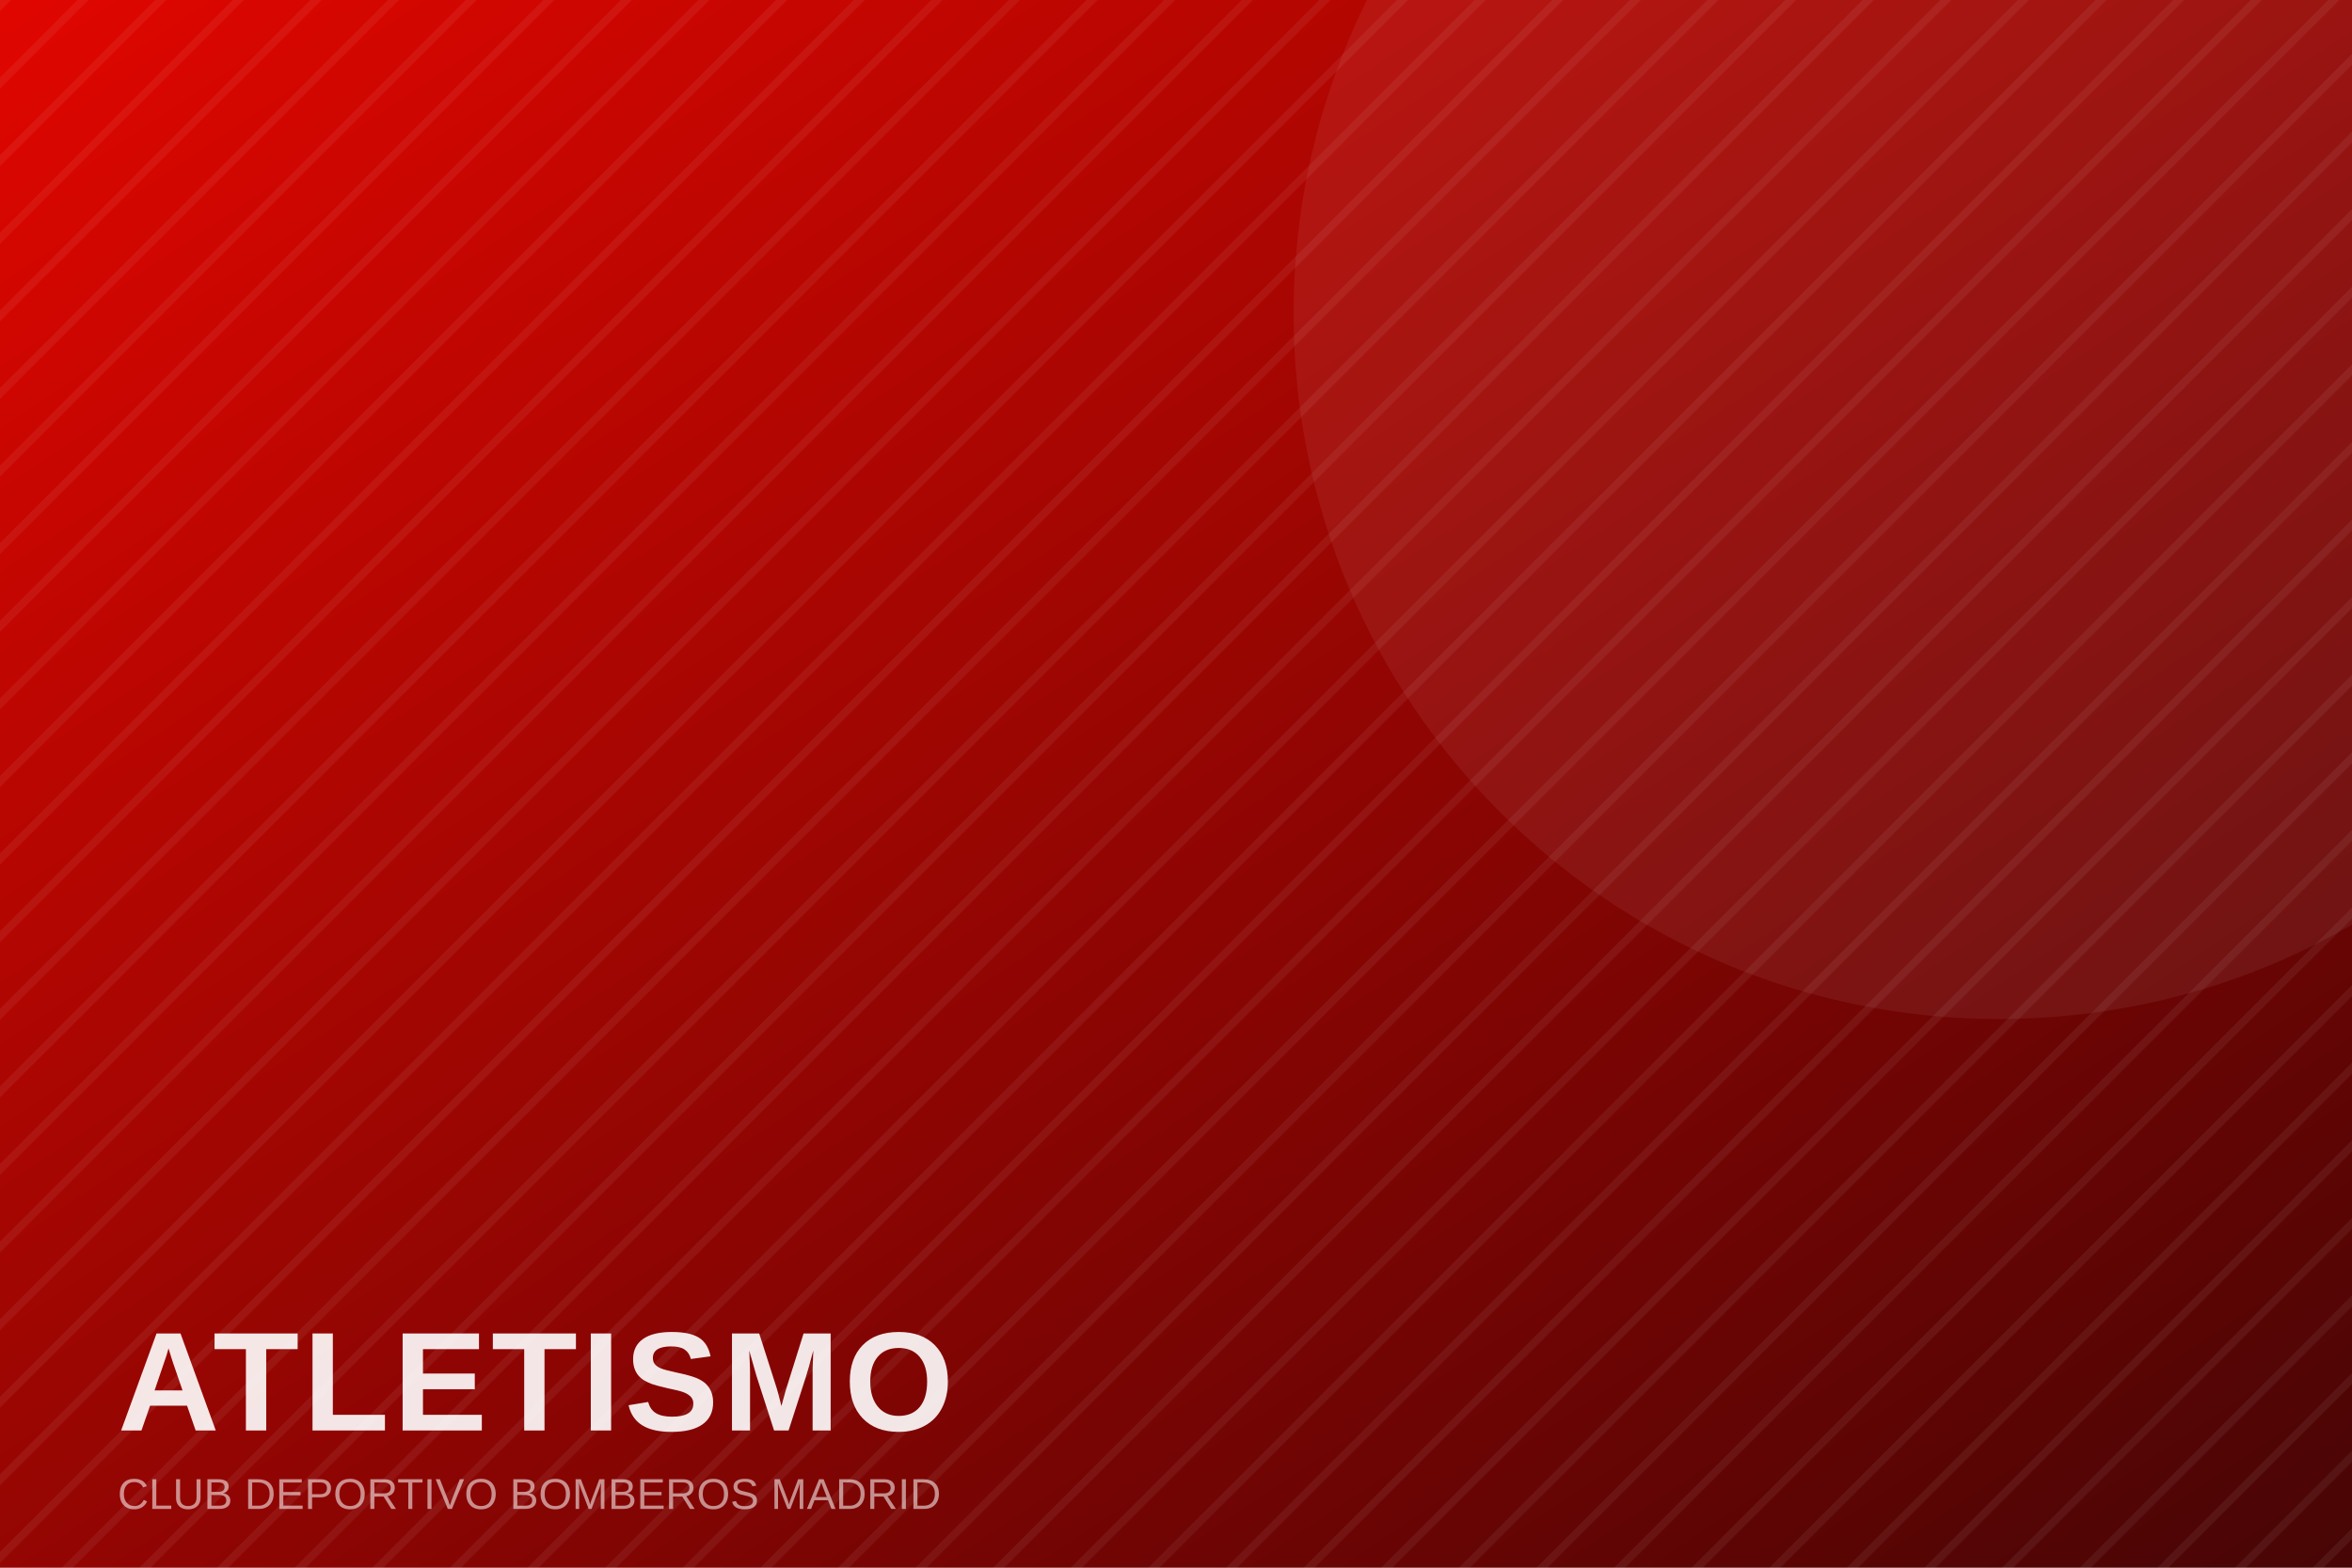
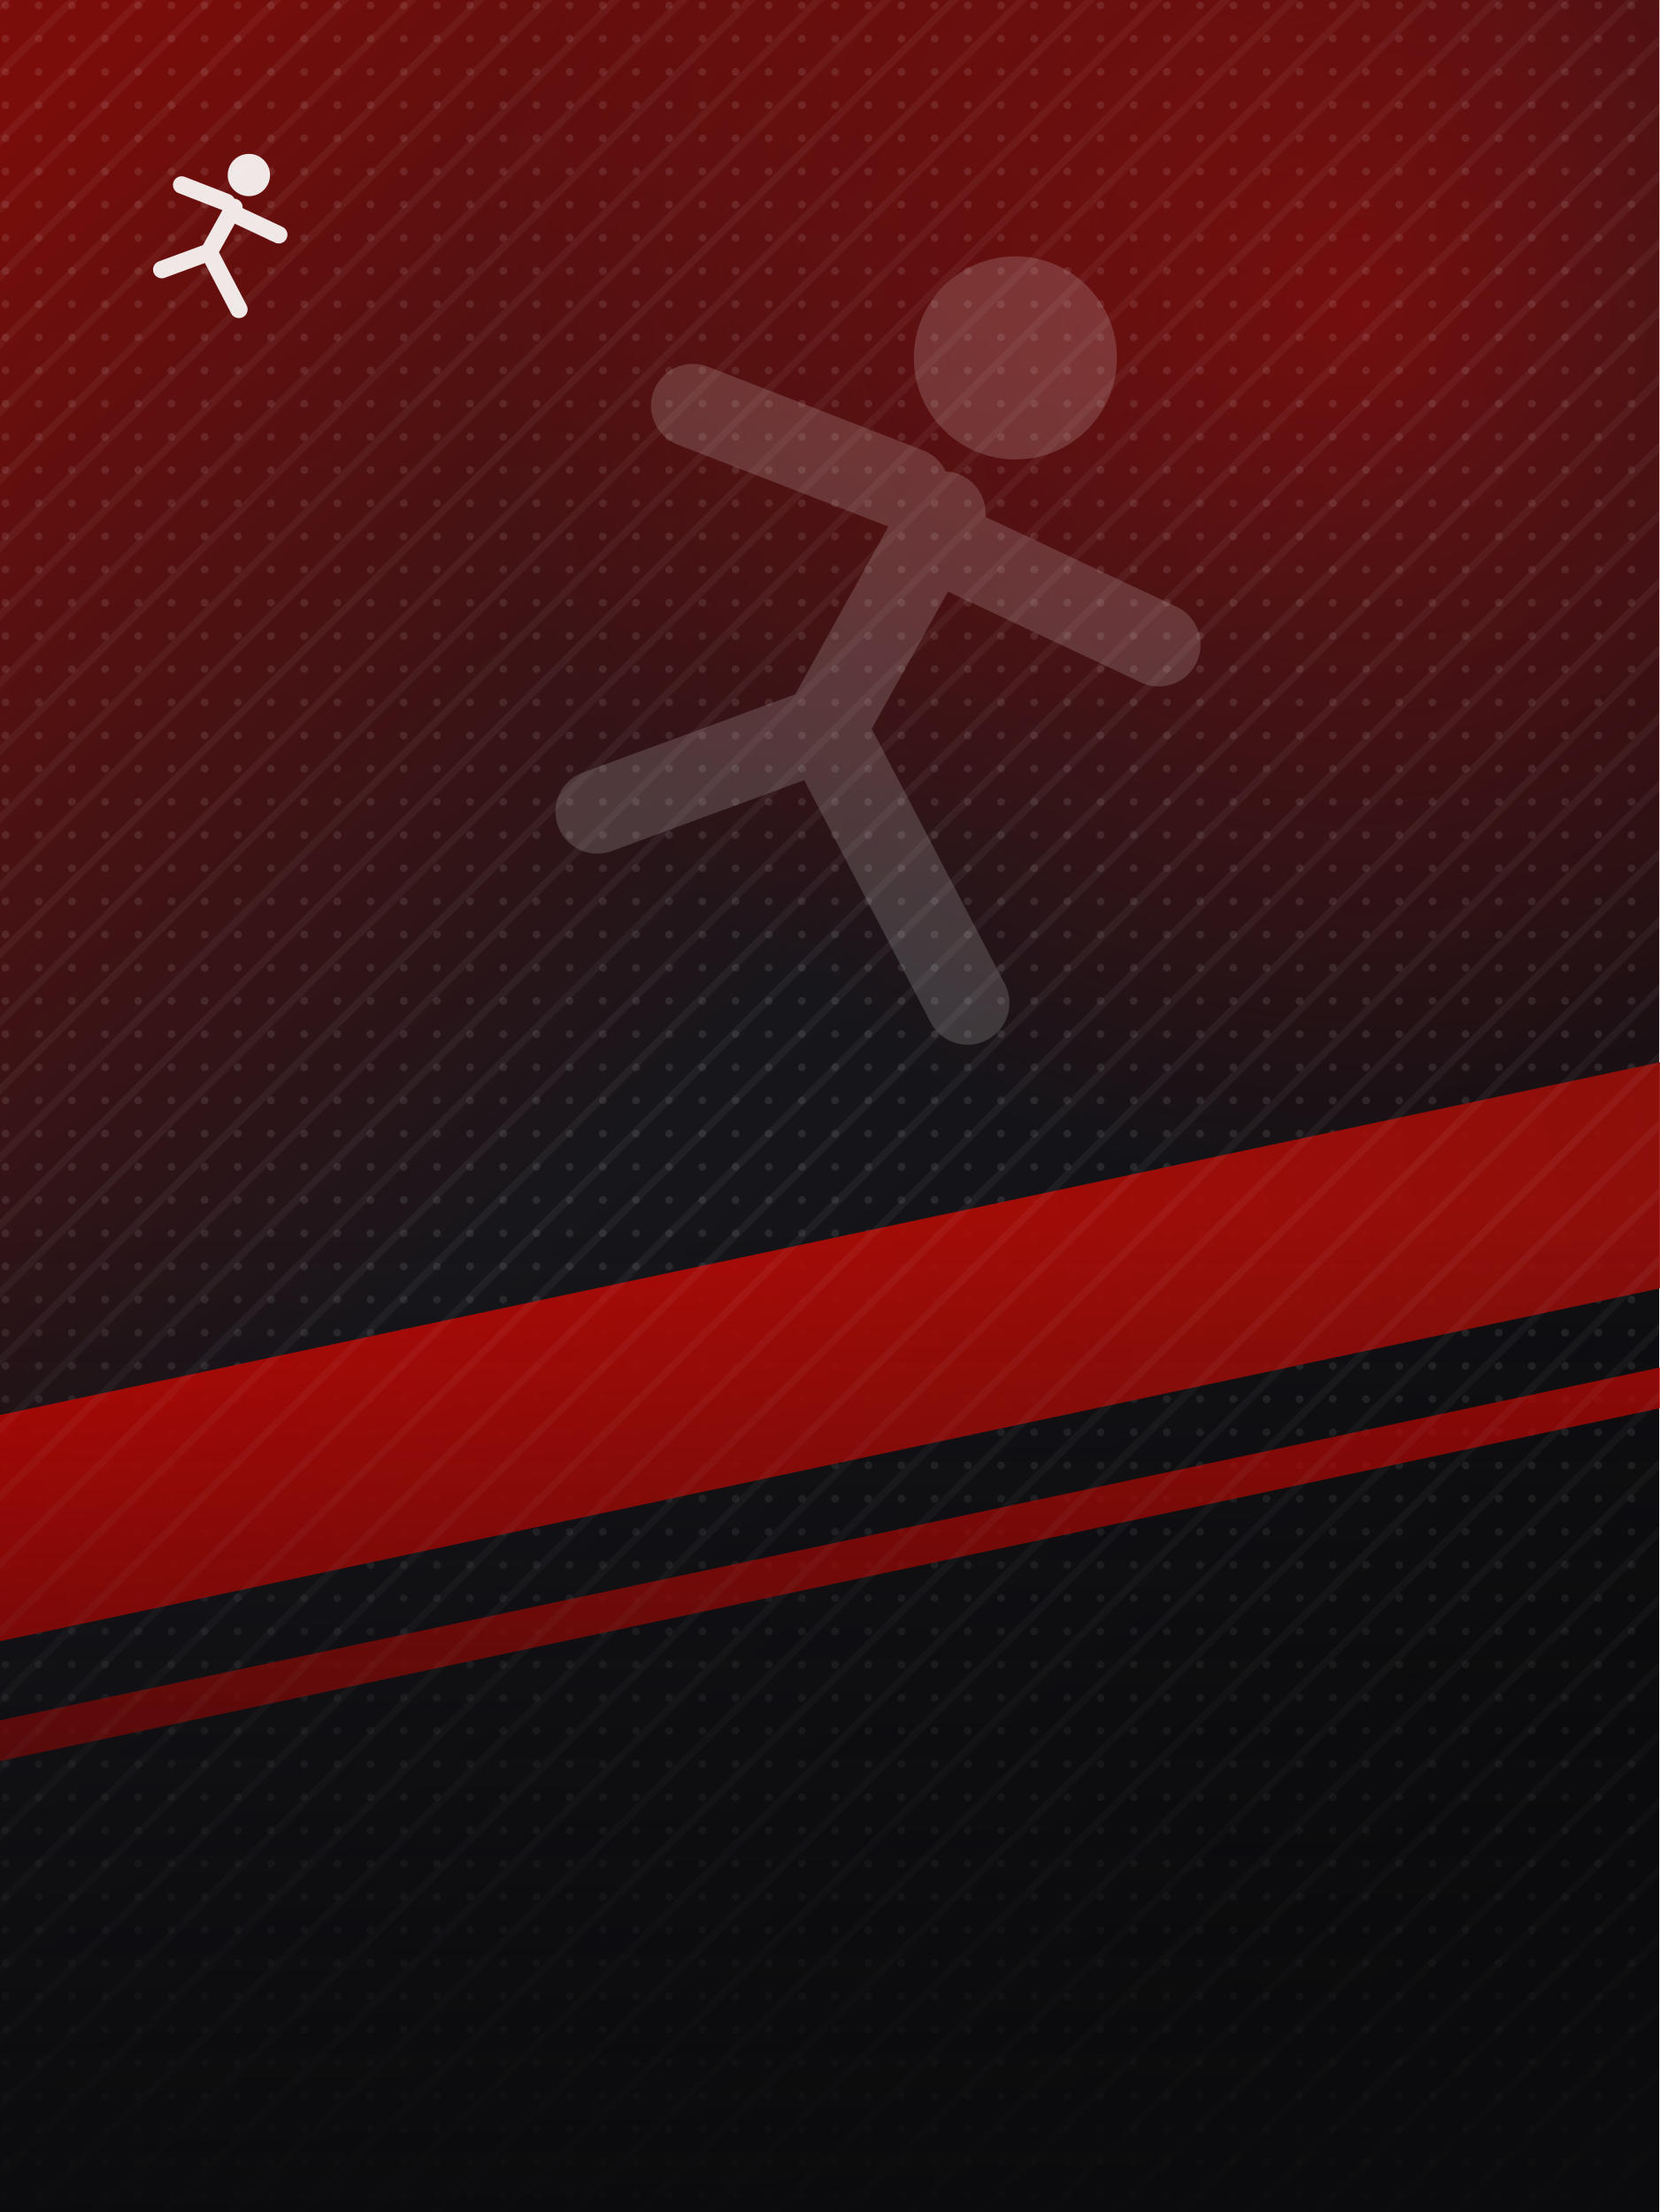
- <svg xmlns="http://www.w3.org/2000/svg" viewBox="0 0 1200 800" width="1200" height="800">
+ <svg xmlns="http://www.w3.org/2000/svg" viewBox="0 0 900 1200" width="900" height="1200">
  <defs>
-     <linearGradient id="g" x1="0" y1="0" x2="1" y2="1">
+     <linearGradient id="fondo" x1="0.1" y1="0" x2="0.7" y2="1">
+       <stop offset="0" stop-color="#7a0d0a" />
+       <stop offset="0.5" stop-color="#16161b" />
+       <stop offset="1" stop-color="#0b0b0d" />
+     </linearGradient>
+     <linearGradient id="banda" x1="0" y1="0" x2="1" y2="0">
      <stop offset="0" stop-color="#e10600" />
-       <stop offset="1" stop-color="#470505" />
+       <stop offset="1" stop-color="#8c0f0b" />
    </linearGradient>
-     <pattern id="p" width="28" height="28" patternUnits="userSpaceOnUse" patternTransform="rotate(45)">
-       <rect width="4" height="28" fill="rgba(255,255,255,0.06)" />
+     <radialGradient id="halo">
+       <stop offset="0" stop-color="#e10600" stop-opacity="0.42" />
+       <stop offset="1" stop-color="#e10600" stop-opacity="0" />
+     </radialGradient>
+     <linearGradient id="sombra" x1="0" y1="0" x2="0" y2="1">
+       <stop offset="0" stop-color="#0b0b0d" stop-opacity="0" />
+       <stop offset="1" stop-color="#0b0b0d" stop-opacity="0.92" />
+     </linearGradient>
+     <pattern id="rayas" width="26" height="26" patternUnits="userSpaceOnUse" patternTransform="rotate(45)">
+       <rect width="4" height="26" fill="rgba(255,255,255,0.05)" />
+     </pattern>
+     <pattern id="puntos" width="18" height="18" patternUnits="userSpaceOnUse">
+       <circle cx="3" cy="3" r="2.1" fill="rgba(255,255,255,0.09)" />
    </pattern>
  </defs>
-   <rect width="1200" height="800" fill="url(#g)" />
-   <rect width="1200" height="800" fill="url(#p)" />
-   <circle cx="1020" cy="160" r="360" fill="rgba(255,255,255,0.06)" />
-   <text x="60" y="730" font-family="Arial Narrow, Arial, sans-serif" font-weight="700" font-size="72" fill="rgba(255,255,255,0.9)" letter-spacing="2">ATLETISMO</text>
-   <text x="60" y="770" font-family="Arial, sans-serif" font-size="22" fill="rgba(255,255,255,0.55)">CLUB DEPORTIVO BOMBEROS MADRID</text>
+   <rect width="900" height="1200" fill="url(#fondo)" />
+   <circle cx="738" cy="168" r="480" fill="url(#halo)" />
+   <rect width="900" height="1200" fill="url(#puntos)" />
+   <g opacity="0.16" transform="translate(162 84) scale(6.48)">
+     <circle cx="60" cy="17" r="8.5" fill="#ffffff" />
+     <path d="M54 30 L44 48" fill="none" stroke="#ffffff" stroke-width="7" stroke-linecap="round" stroke-linejoin="round" />
+     <path d="M55 33 L72 41" fill="none" stroke="#ffffff" stroke-width="7" stroke-linecap="round" stroke-linejoin="round" />
+     <path d="M51 28 L33 21" fill="none" stroke="#ffffff" stroke-width="7" stroke-linecap="round" stroke-linejoin="round" />
+     <path d="M44 48 L56 71" fill="none" stroke="#ffffff" stroke-width="7" stroke-linecap="round" stroke-linejoin="round" />
+     <path d="M44 48 L25 55" fill="none" stroke="#ffffff" stroke-width="7" stroke-linecap="round" stroke-linejoin="round" />
+   </g>
+   <g transform="rotate(-12 450 672)">
+     <rect x="-225" y="672" width="1350" height="120" fill="url(#banda)" opacity="0.9" />
+     <rect x="-225" y="834" width="1350" height="21.6" fill="#e10600" opacity="0.7" />
+   </g>
+   <rect width="900" height="1200" fill="url(#rayas)" />
+   <g opacity="0.9" transform="translate(54 72) scale(1.35)">
+     <circle cx="60" cy="17" r="8.5" fill="#ffffff" />
+     <path d="M54 30 L44 48" fill="none" stroke="#ffffff" stroke-width="7" stroke-linecap="round" stroke-linejoin="round" />
+     <path d="M55 33 L72 41" fill="none" stroke="#ffffff" stroke-width="7" stroke-linecap="round" stroke-linejoin="round" />
+     <path d="M51 28 L33 21" fill="none" stroke="#ffffff" stroke-width="7" stroke-linecap="round" stroke-linejoin="round" />
+     <path d="M44 48 L56 71" fill="none" stroke="#ffffff" stroke-width="7" stroke-linecap="round" stroke-linejoin="round" />
+     <path d="M44 48 L25 55" fill="none" stroke="#ffffff" stroke-width="7" stroke-linecap="round" stroke-linejoin="round" />
+   </g>
+   <rect x="0" y="660" width="900" height="540" fill="url(#sombra)" />
</svg>
